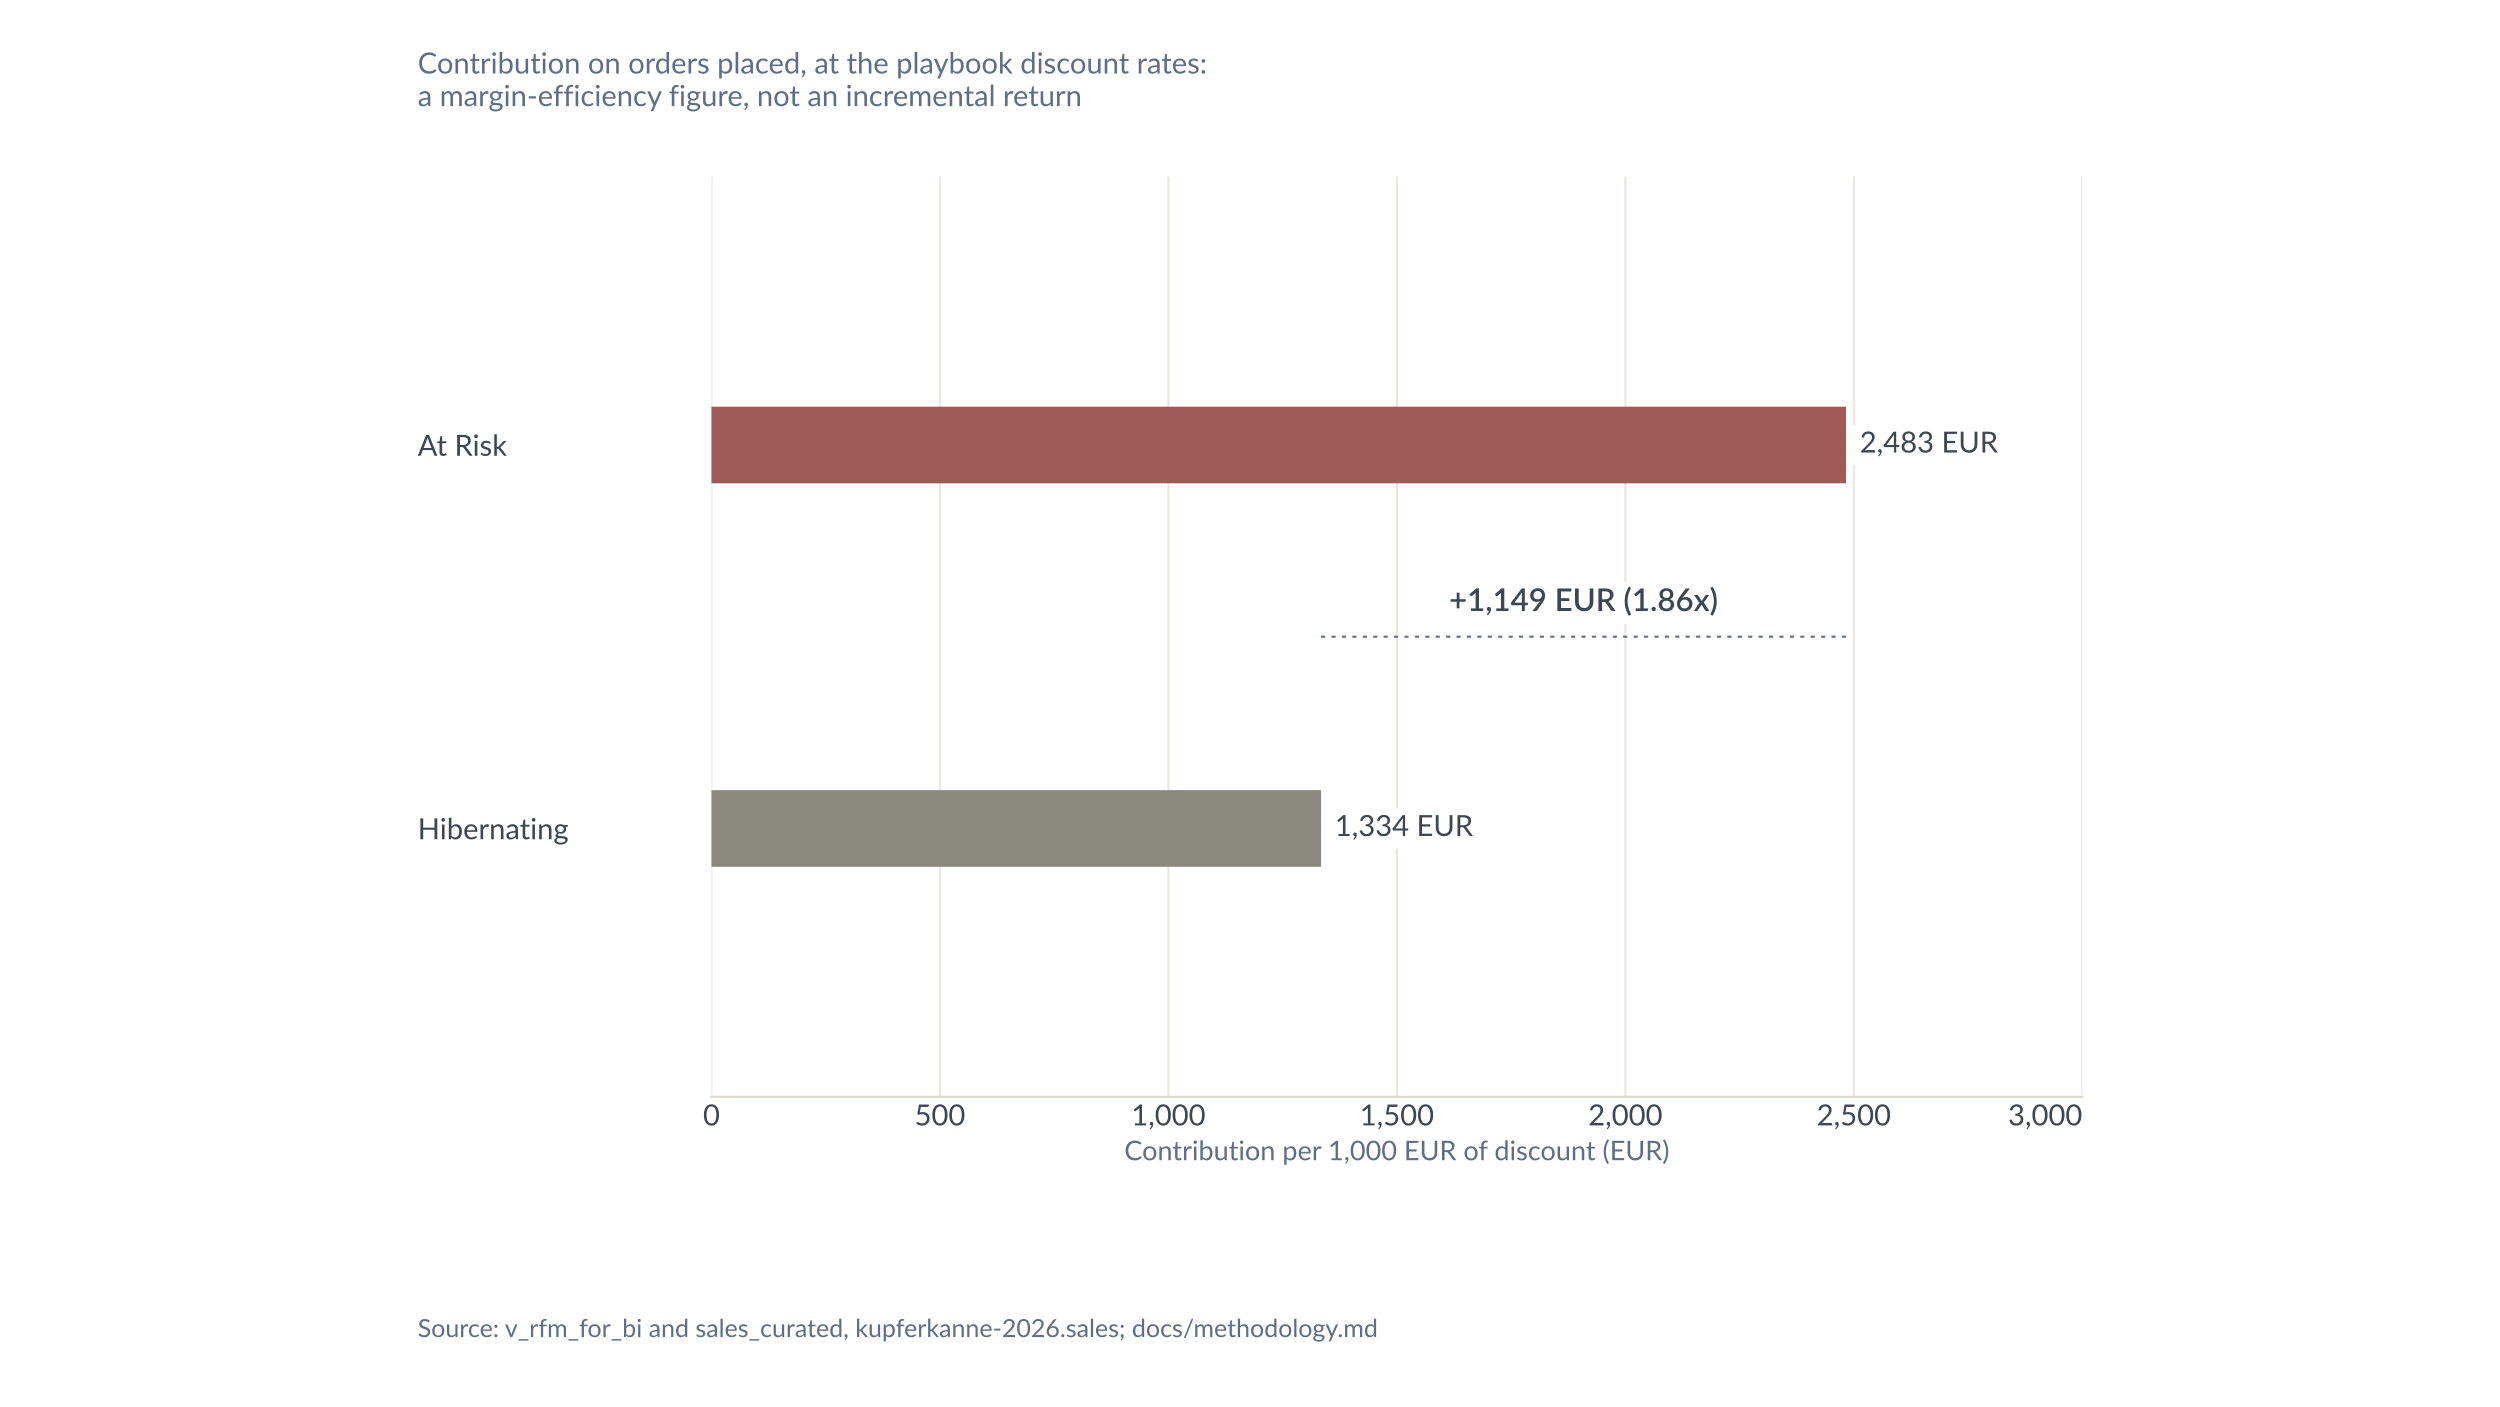
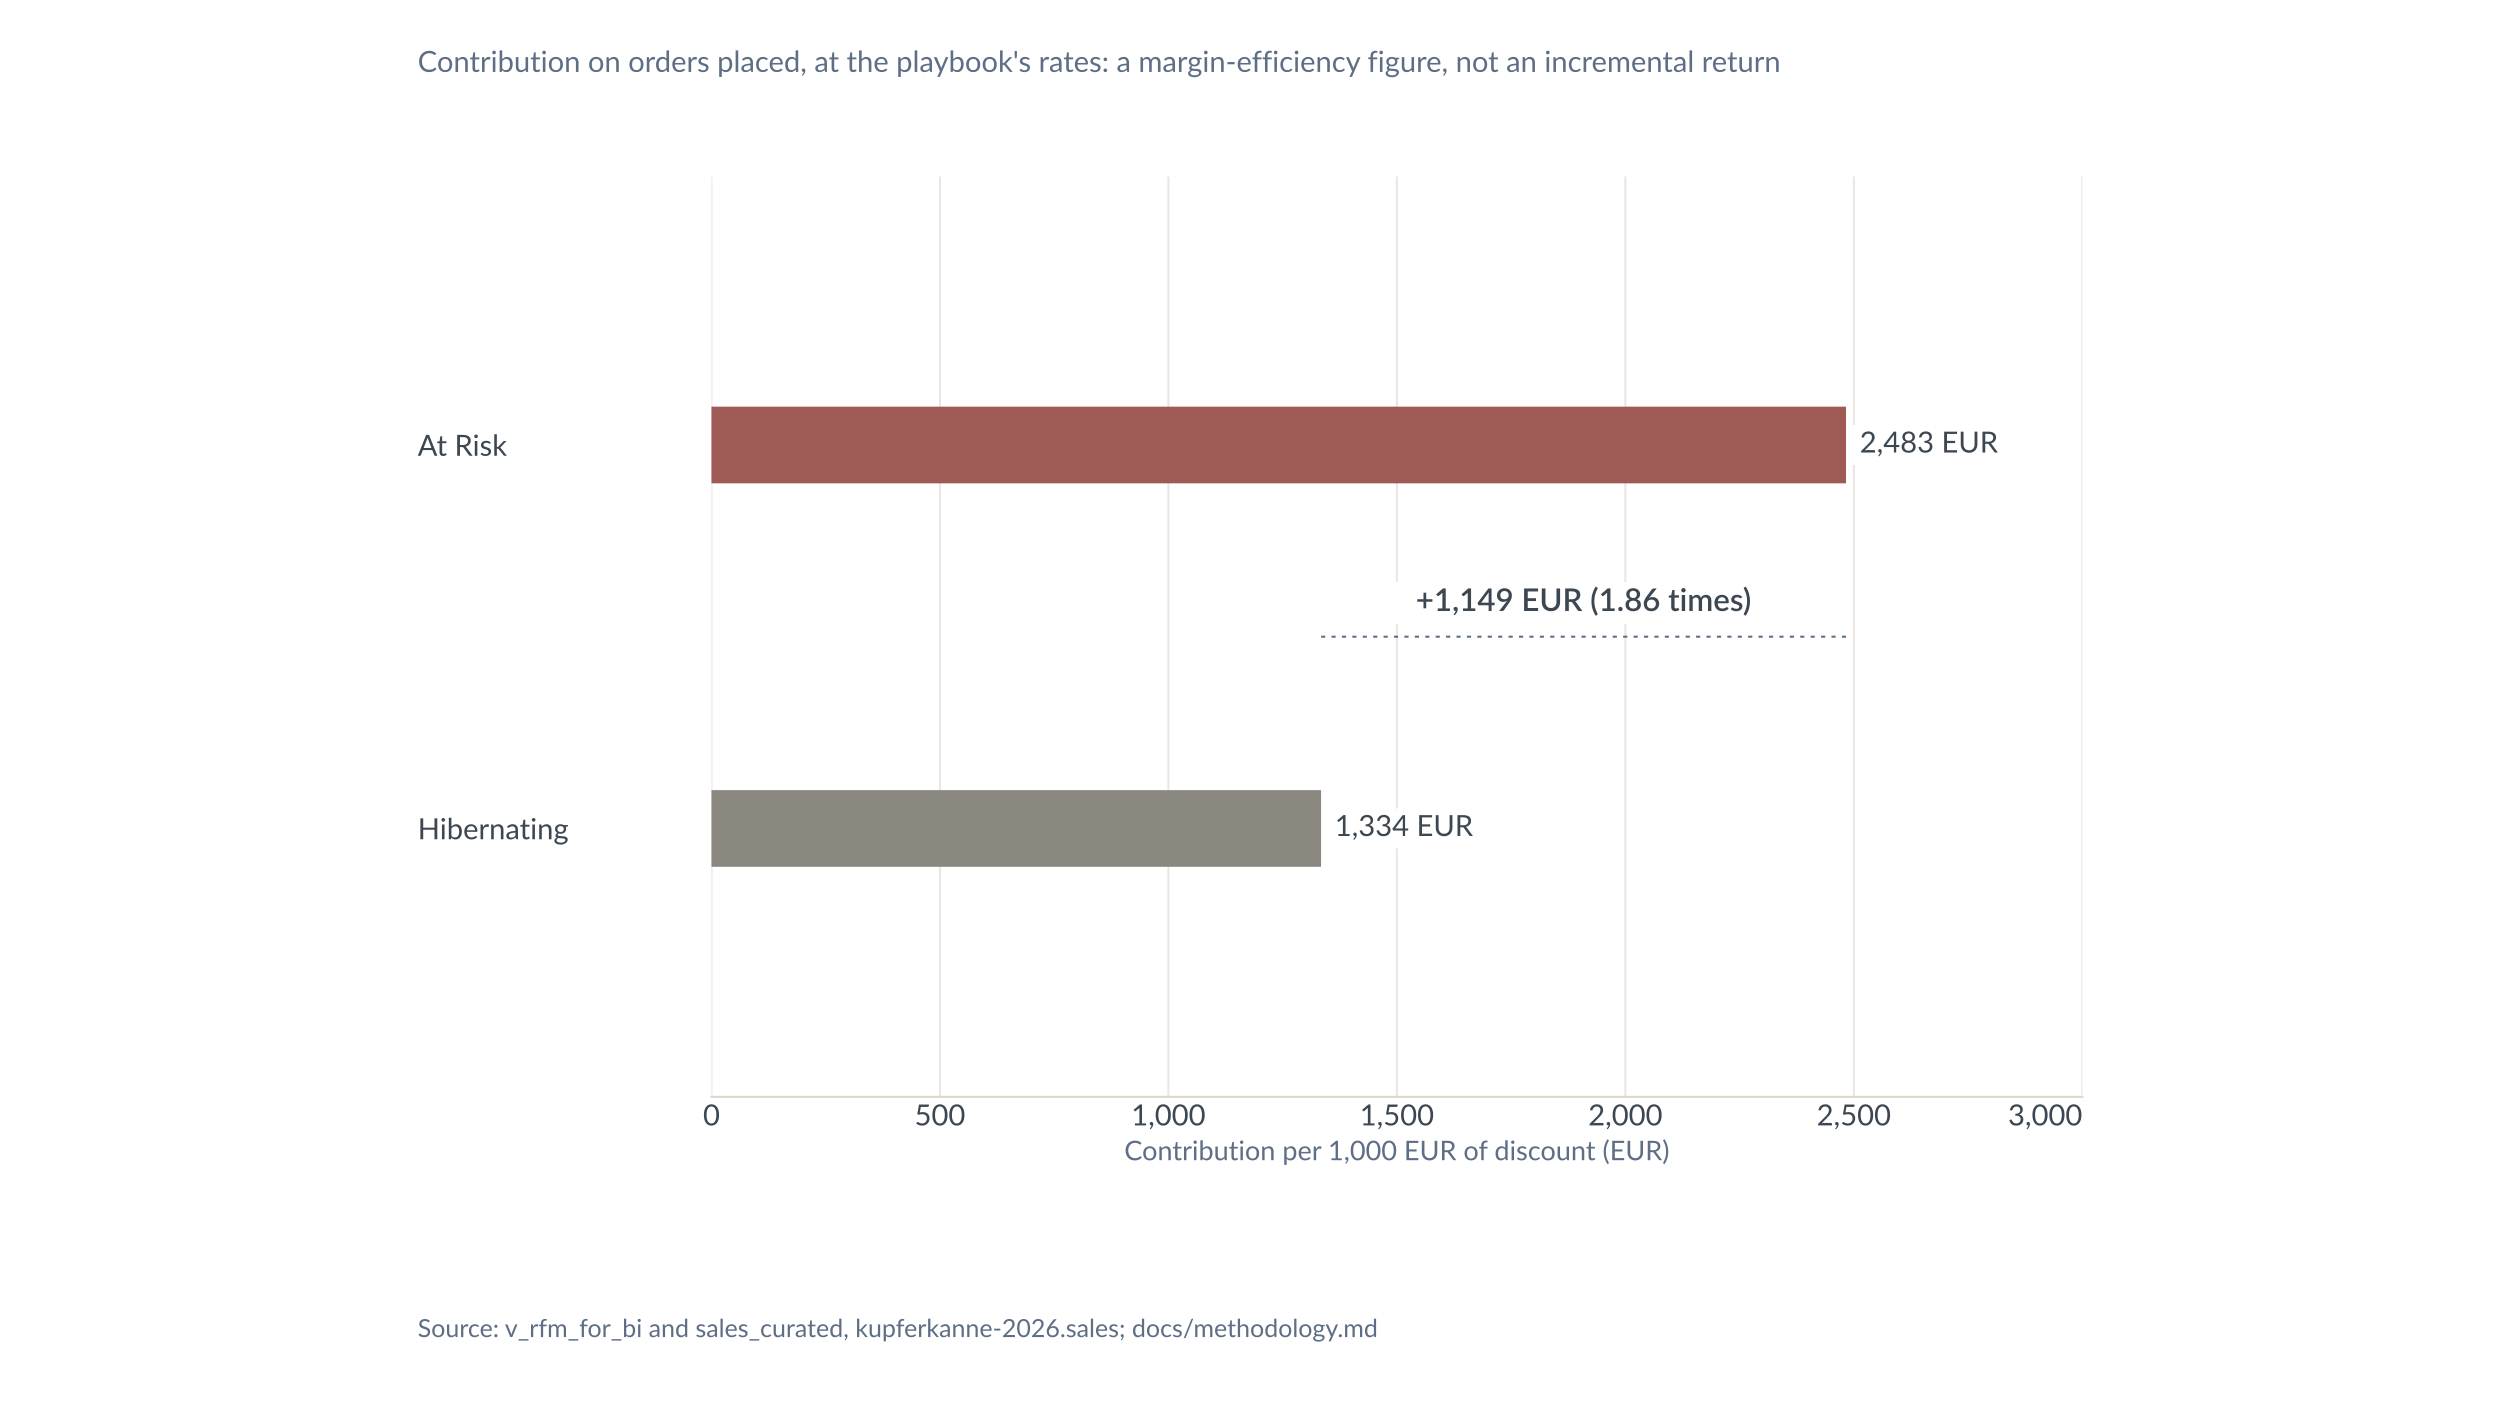
<svg xmlns="http://www.w3.org/2000/svg" viewBox="0 0 1200 675" version="1.1">
  <defs>
    <style type="text/css">*{stroke-linejoin: round; stroke-linecap: butt}</style>
  </defs>
  <g id="figure_1">
    <g id="patch_1">
      <path d="M 0 675  L 1200 675  L 1200 0  L 0 0  L 0 675  z " style="fill: none" />
    </g>
    <g id="axes_1">
      <g id="patch_2">
        <path d="M 341.5 526.5  L 999.5 526.5  L 999.5 84.75  L 341.5 84.75  L 341.5 526.5  z " style="fill: none" />
      </g>
      <g id="line2d_1">
        <path d="M 341.5 526.5  L 341.5 84.75  " clip-path="url(#p8bc6958f18)" style="fill: none; stroke: #ddd6cc; stroke-opacity: 0.6" />
      </g>
      <g id="line2d_2">
        <path d="M 451.167 526.5  L 451.167 84.75  " clip-path="url(#p8bc6958f18)" style="fill: none; stroke: #ddd6cc; stroke-opacity: 0.6" />
      </g>
      <g id="line2d_3">
        <path d="M 560.833 526.5  L 560.833 84.75  " clip-path="url(#p8bc6958f18)" style="fill: none; stroke: #ddd6cc; stroke-opacity: 0.6" />
      </g>
      <g id="line2d_4">
        <path d="M 670.5 526.5  L 670.5 407.226  " clip-path="url(#p8bc6958f18)" style="fill: none; stroke: #ddd6cc; stroke-opacity: 0.6" />
      </g>
      <g id="line2d_5">
-         <path d="M 670.5 388.087  L 670.5 84.75  " clip-path="url(#p8bc6958f18)" style="fill: none; stroke: #ddd6cc; stroke-opacity: 0.6" />
+         <path d="M 670.5 388.087  L 670.5 299.422  " clip-path="url(#p8bc6958f18)" style="fill: none; stroke: #ddd6cc; stroke-opacity: 0.6" />
      </g>
      <g id="line2d_6">
+         <path d="M 670.5 279.332  L 670.5 84.75  " clip-path="url(#p8bc6958f18)" style="fill: none; stroke: #ddd6cc; stroke-opacity: 0.6" />
+       </g>
+       <g id="line2d_7">
        <path d="M 780.167 526.5  L 780.167 299.422  " clip-path="url(#p8bc6958f18)" style="fill: none; stroke: #ddd6cc; stroke-opacity: 0.6" />
      </g>
-       <g id="line2d_7">
-         <path d="M 780.167 279.345  L 780.167 84.75  " clip-path="url(#p8bc6958f18)" style="fill: none; stroke: #ddd6cc; stroke-opacity: 0.6" />
+       <g id="line2d_8">
+         <path d="M 780.167 279.332  L 780.167 84.75  " clip-path="url(#p8bc6958f18)" style="fill: none; stroke: #ddd6cc; stroke-opacity: 0.6" />
      </g>
-       <g id="line2d_8">
+       <g id="line2d_9">
        <path d="M 889.833 526.5  L 889.833 223.163  " clip-path="url(#p8bc6958f18)" style="fill: none; stroke: #ddd6cc; stroke-opacity: 0.6" />
      </g>
-       <g id="line2d_9">
+       <g id="line2d_10">
        <path d="M 889.833 204.024  L 889.833 84.75  " clip-path="url(#p8bc6958f18)" style="fill: none; stroke: #ddd6cc; stroke-opacity: 0.6" />
      </g>
-       <g id="line2d_10">
+       <g id="line2d_11">
        <path d="M 999.5 526.5  L 999.5 84.75  " clip-path="url(#p8bc6958f18)" style="fill: none; stroke: #ddd6cc; stroke-opacity: 0.6" />
      </g>
      <g id="matplotlib.axis_1">
        <g id="xtick_1">
-           <g id="line2d_11" />
+           <g id="line2d_12" />
          <g id="text_1">
            <text style="font-size: 14px; font-family: 'Segoe UI', 'Lato', sans-serif; text-anchor: middle; fill: #3d4752" x="341.5" y="540.192" transform="rotate(-0 341.5 540.1924)">0</text>
          </g>
        </g>
        <g id="xtick_2">
-           <g id="line2d_12" />
+           <g id="line2d_13" />
          <g id="text_2">
            <text style="font-size: 14px; font-family: 'Segoe UI', 'Lato', sans-serif; text-anchor: middle; fill: #3d4752" x="451.167" y="540.192" transform="rotate(-0 451.1667 540.1924)">500</text>
          </g>
        </g>
        <g id="xtick_3">
-           <g id="line2d_13" />
+           <g id="line2d_14" />
          <g id="text_3">
            <text style="font-size: 14px; font-family: 'Segoe UI', 'Lato', sans-serif; text-anchor: middle; fill: #3d4752" x="560.833" y="540.192" transform="rotate(-0 560.8333 540.1924)">1,000</text>
          </g>
        </g>
        <g id="xtick_4">
-           <g id="line2d_14" />
+           <g id="line2d_15" />
          <g id="text_4">
            <text style="font-size: 14px; font-family: 'Segoe UI', 'Lato', sans-serif; text-anchor: middle; fill: #3d4752" x="670.5" y="540.192" transform="rotate(-0 670.5 540.1924)">1,500</text>
          </g>
        </g>
        <g id="xtick_5">
-           <g id="line2d_15" />
+           <g id="line2d_16" />
          <g id="text_5">
            <text style="font-size: 14px; font-family: 'Segoe UI', 'Lato', sans-serif; text-anchor: middle; fill: #3d4752" x="780.167" y="540.192" transform="rotate(-0 780.1667 540.1924)">2,000</text>
          </g>
        </g>
        <g id="xtick_6">
-           <g id="line2d_16" />
+           <g id="line2d_17" />
          <g id="text_6">
            <text style="font-size: 14px; font-family: 'Segoe UI', 'Lato', sans-serif; text-anchor: middle; fill: #3d4752" x="889.833" y="540.192" transform="rotate(-0 889.8333 540.1924)">2,500</text>
          </g>
        </g>
        <g id="xtick_7">
-           <g id="line2d_17" />
+           <g id="line2d_18" />
          <g id="text_7">
            <text style="font-size: 14px; font-family: 'Segoe UI', 'Lato', sans-serif; text-anchor: end; fill: #3d4752" x="999.5" y="540.192" transform="rotate(-0 999.5 540.1924)">3,000</text>
          </g>
        </g>
        <g id="text_8">
          <text style="font-size: 13px; font-family: 'Segoe UI', 'Lato', sans-serif; text-anchor: middle; fill: #5e6e85" x="670.5" y="556.901" transform="rotate(-0 670.5 556.9009)">Contribution per 1,000 EUR of discount (EUR)</text>
        </g>
      </g>
      <g id="matplotlib.axis_2">
        <g id="ytick_1">
-           <g id="line2d_18" />
+           <g id="line2d_19" />
          <g id="text_9">
            <text style="font-size: 14px; font-family: 'Segoe UI', 'Lato', sans-serif; text-anchor: start; fill: #3d4752" x="200.5" y="218.776" transform="rotate(-0 200.5 218.7759)">At Risk</text>
          </g>
        </g>
        <g id="ytick_2">
-           <g id="line2d_19" />
+           <g id="line2d_20" />
          <g id="text_10">
            <text style="font-size: 14px; font-family: 'Segoe UI', 'Lato', sans-serif; text-anchor: start; fill: #3d4752" x="200.5" y="402.838" transform="rotate(-0 200.5 402.8384)">Hibernating</text>
          </g>
        </g>
      </g>
-       <g id="line2d_20">
+       <g id="line2d_21">
        <path d="M 634.111 305.625  L 886.09 305.625  " clip-path="url(#p8bc6958f18)" style="fill: none; stroke-dasharray: 2,3; stroke-dashoffset: 0; stroke: #5e6e85" />
      </g>
      <g id="patch_3">
        <path d="M 341.5 526.5  L 999.5 526.5  " style="fill: none; stroke: #ddd6cc; stroke-linejoin: miter; stroke-linecap: square" />
      </g>
      <g id="patch_4">
        <path d="M 341.5 232  L 886.09 232  L 886.09 195.188  L 341.5 195.188  z " clip-path="url(#p8bc6958f18)" style="fill: #a05a55" />
      </g>
      <g id="text_11">
        <text style="font-size: 14px; font-family: 'Segoe UI', 'Lato', sans-serif; text-anchor: start; fill: #3d4752" x="892.67" y="217.217" transform="rotate(-0 892.6703 217.2168)">2,483 EUR</text>
      </g>
      <g id="patch_5">
        <path d="M 341.5 416.062  L 634.111 416.062  L 634.111 379.25  L 341.5 379.25  z " clip-path="url(#p8bc6958f18)" style="fill: #8a877f" />
      </g>
      <g id="text_12">
        <text style="font-size: 14px; font-family: 'Segoe UI', 'Lato', sans-serif; text-anchor: start; fill: #3d4752" x="640.691" y="401.279" transform="rotate(-0 640.691 401.2793)">1,334 EUR</text>
      </g>
      <g id="text_13">
-         <text style="font-weight: 600; font-size: 15px; font-family: 'Segoe UI', 'Lato', sans-serif; text-anchor: middle; fill: #3d4752" x="760.101" y="293.265" transform="rotate(-0 760.1006 293.2651)">+1,149 EUR (1.86x)</text>
+         <text style="font-weight: 600; font-size: 15px; font-family: 'Segoe UI', 'Lato', sans-serif; text-anchor: middle; fill: #3d4752" x="760.101" y="293.265" transform="rotate(-0 760.1006 293.2651)">+1,149 EUR (1.86 times)</text>
      </g>
    </g>
    <g id="text_14">
-       <text style="font-size: 14px; font-family: 'Segoe UI', 'Lato', sans-serif; fill: #5e6e85" transform="translate(200.5 35.28381)">Contribution on orders placed, at the playbook discount rates:</text>
-       <text style="font-size: 14px; font-family: 'Segoe UI', 'Lato', sans-serif; fill: #5e6e85" transform="translate(200.5 50.93018)">a margin-efficiency figure, not an incremental return</text>
+       <text style="font-size: 14px; font-family: 'Segoe UI', 'Lato', sans-serif; text-anchor: start; fill: #5e6e85" x="200.5" y="34.513" transform="rotate(-0 200.5 34.51313)">Contribution on orders placed, at the playbook's rates: a margin-efficiency figure, not an incremental return</text>
    </g>
    <g id="text_15">
      <text style="font-size: 12px; font-family: 'Segoe UI', 'Lato', sans-serif; text-anchor: start; fill: #5e6e85" x="200.5" y="641.801" transform="rotate(-0 200.5 641.8012)">Source: v_rfm_for_bi and sales_curated, kupferkanne-2026.sales; docs/methodology.md</text>
    </g>
  </g>
  <defs>
    <clipPath id="p8bc6958f18">
      <rect x="341.5" y="84.75" width="658" height="441.75" />
    </clipPath>
  </defs>
</svg>
